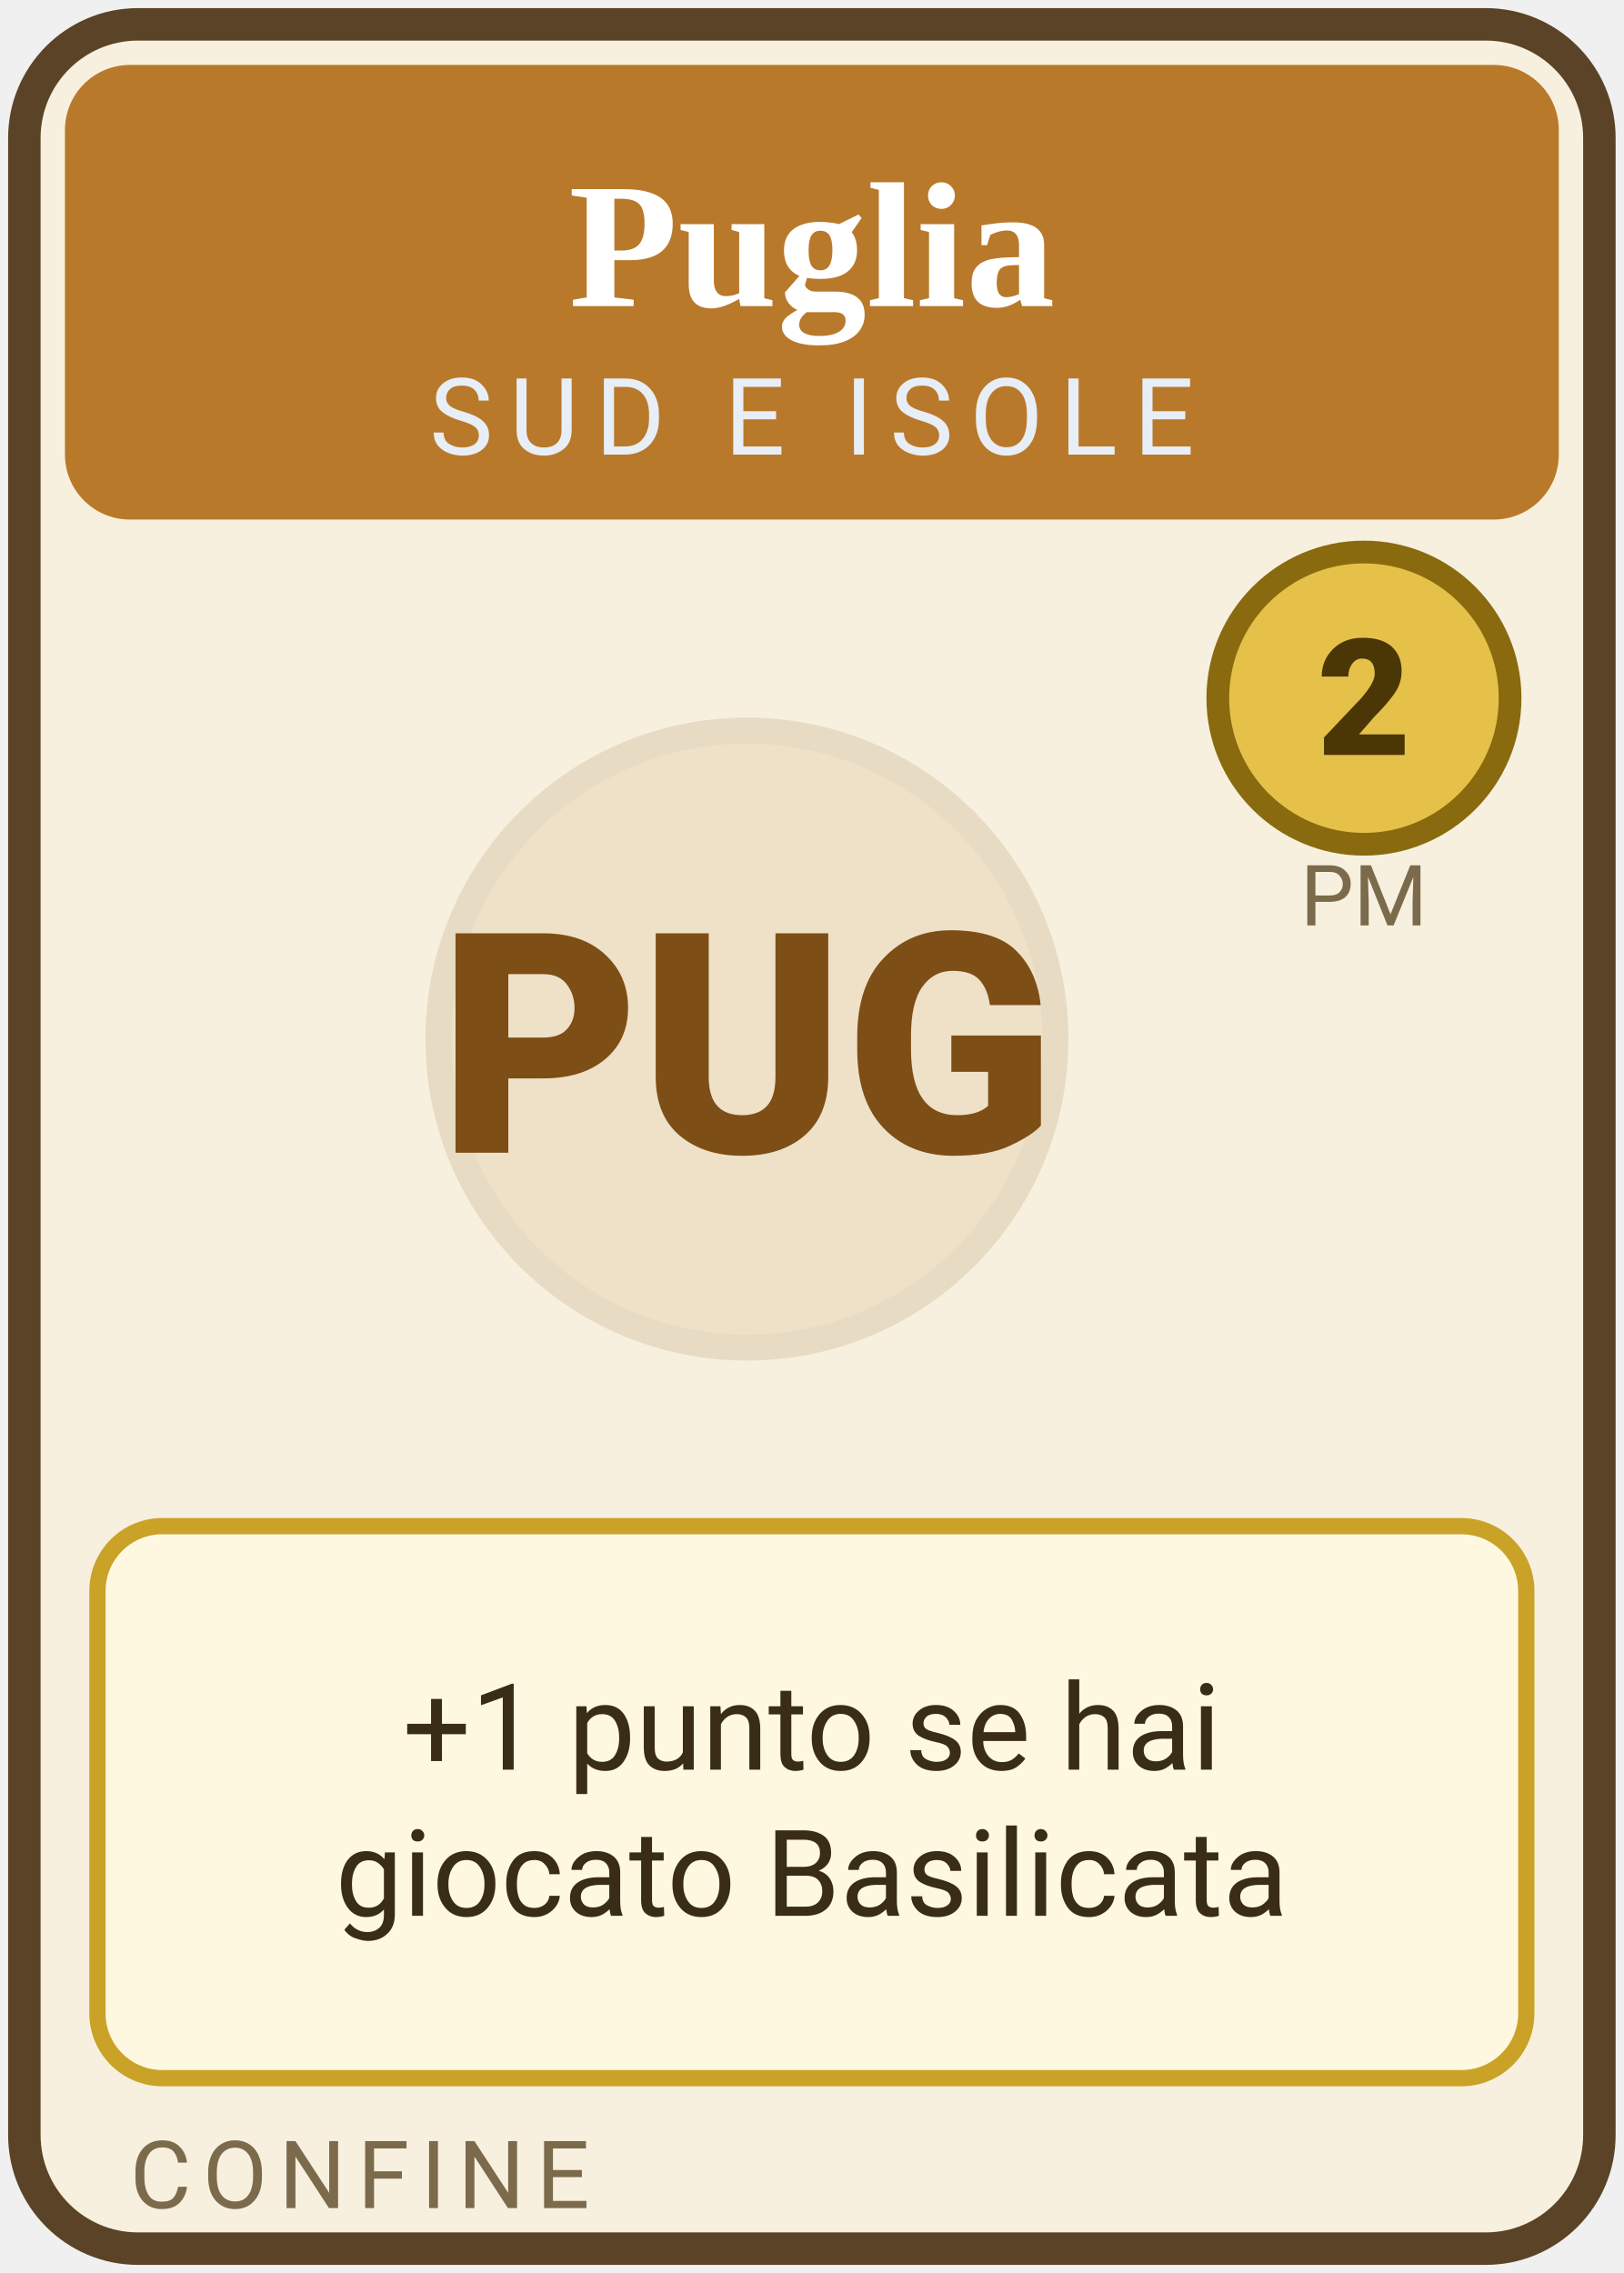
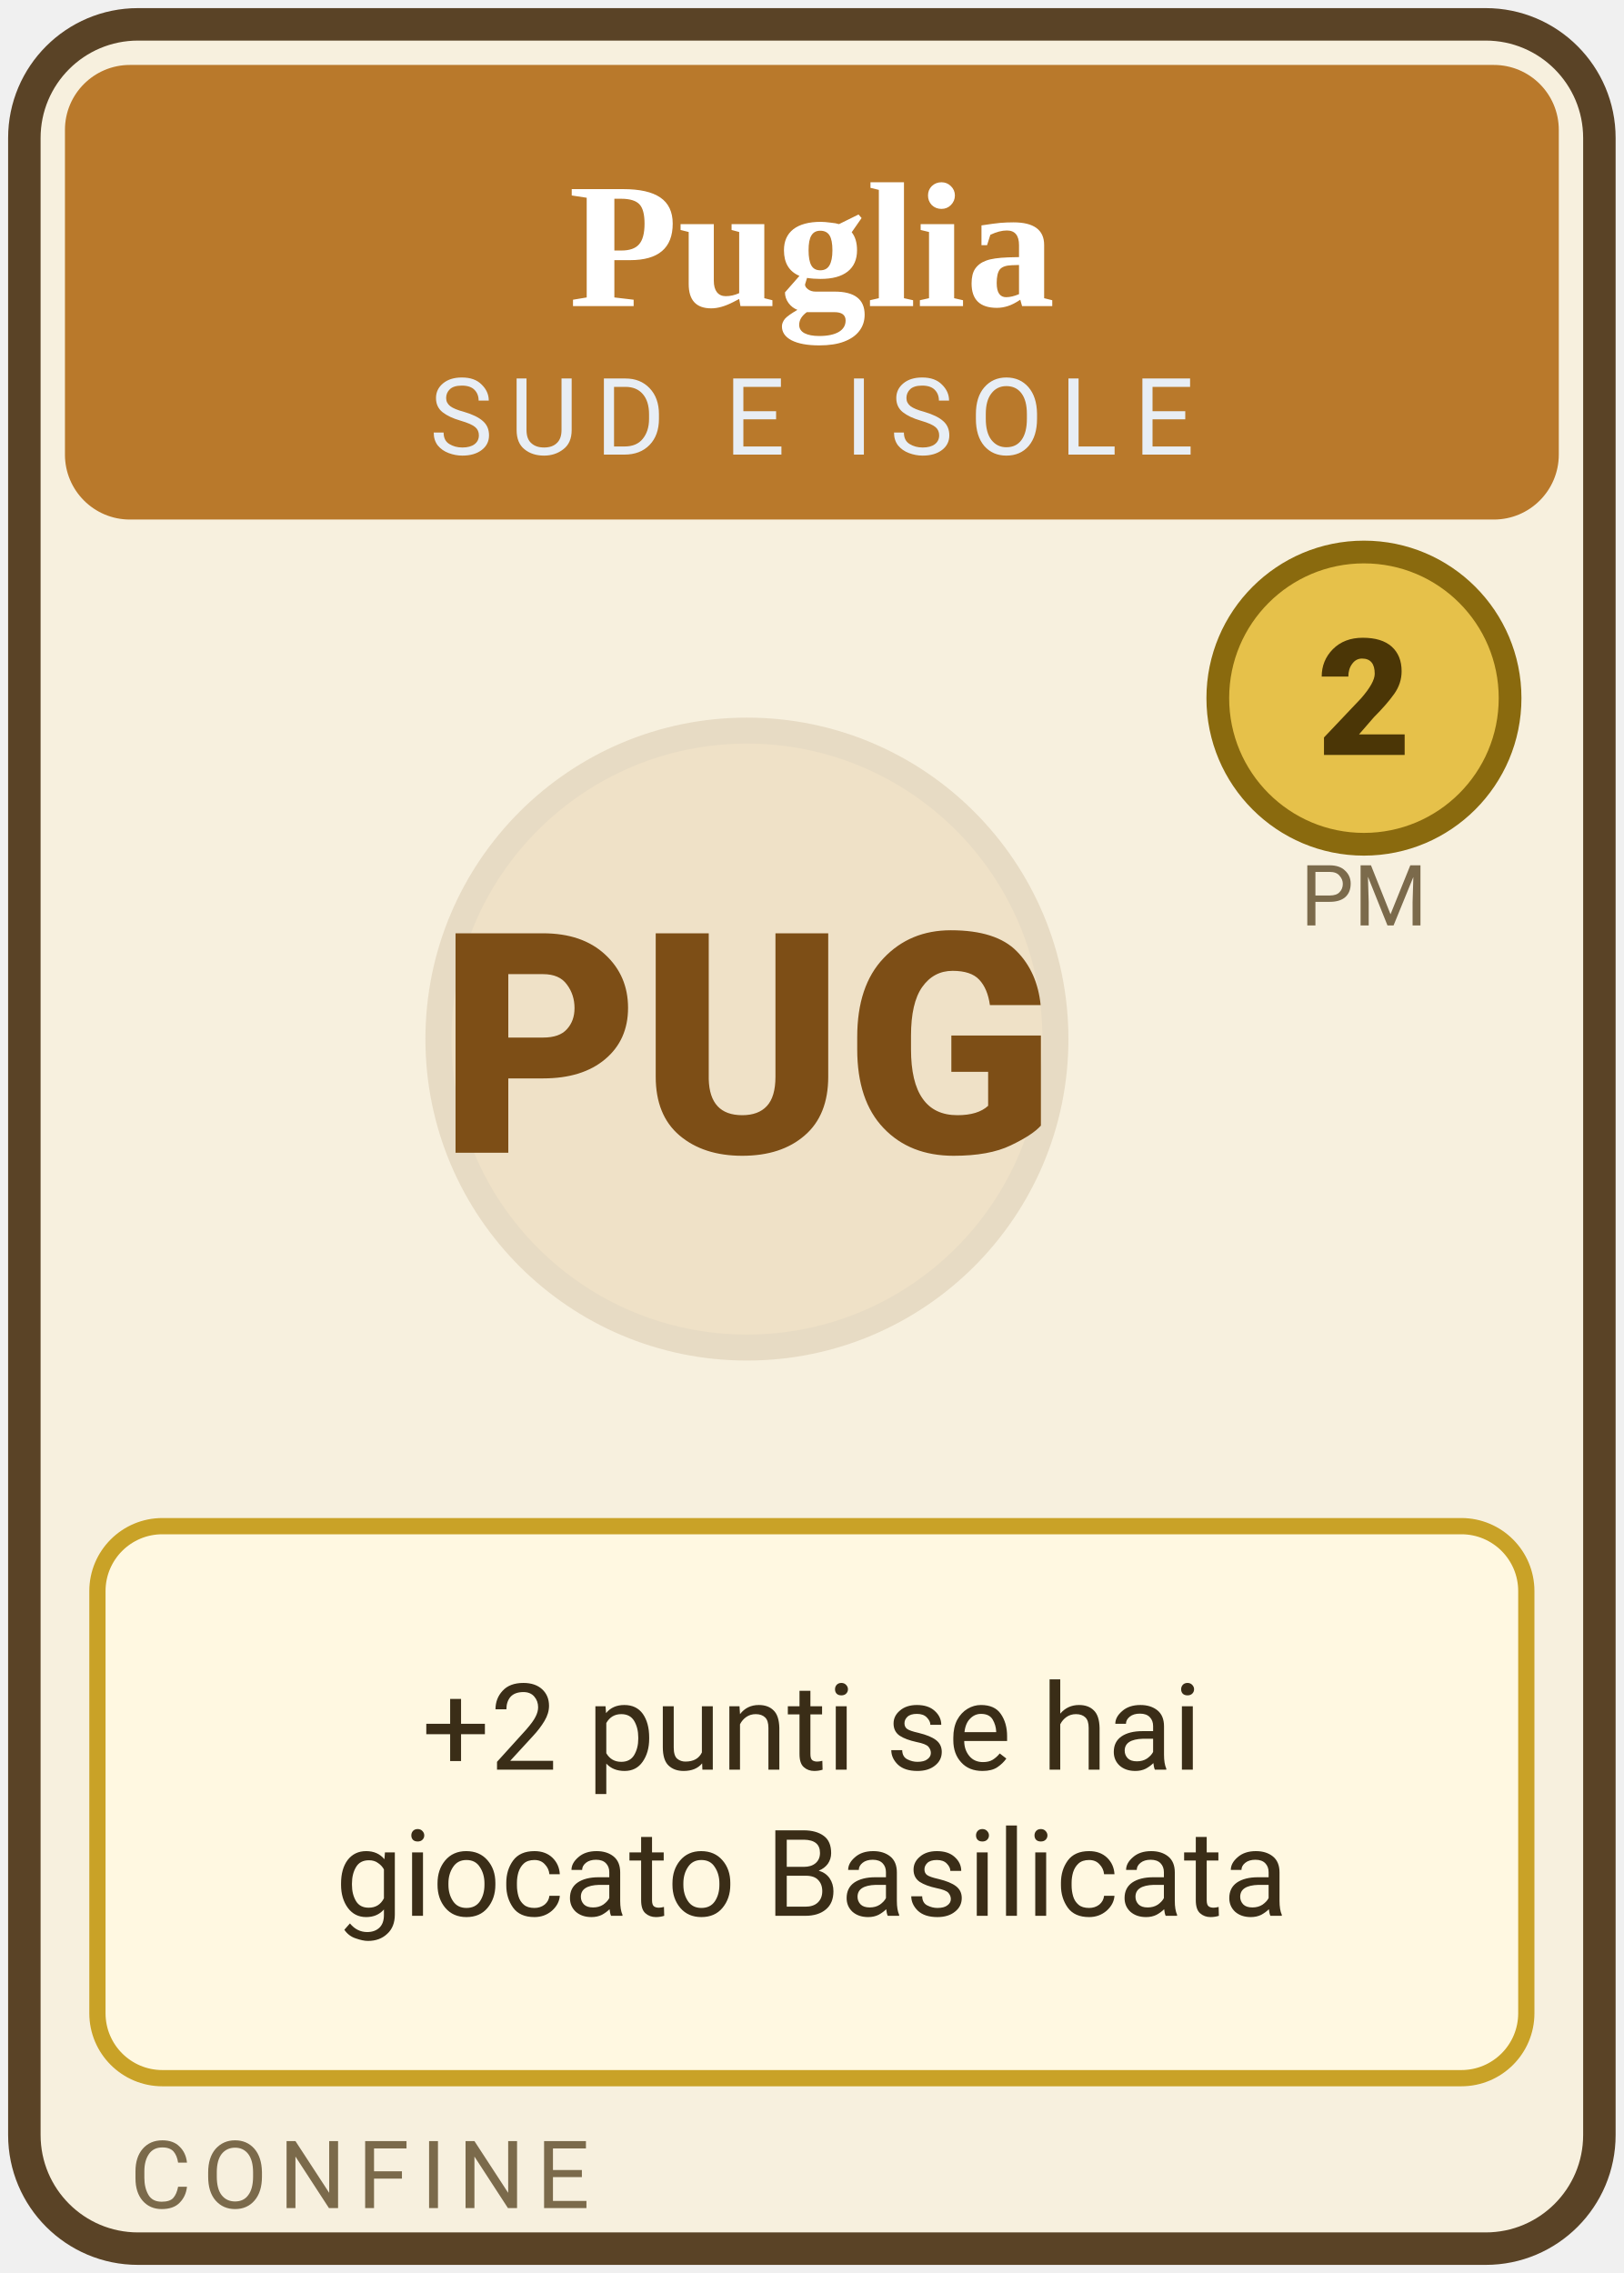
<svg xmlns="http://www.w3.org/2000/svg" width="100" height="140" class="spr card region " viewBox="0 0 100 140" role="img">
  <rect x="1.5" y="1.5" width="97" height="137" rx="7" fill="#f7f0de" stroke="#5a4326" stroke-width="2" />
  <rect x="4" y="4" width="92" height="28" rx="4" fill="#b9792b" />
  <text x="50" y="18.85" text-anchor="middle" font-size="11.0" font-weight="700" fill="#fff" font-family="Georgia, 'Times New Roman', serif">Puglia</text>
  <text x="50" y="28" text-anchor="middle" font-size="6.6" letter-spacing="1" fill="#e8eef5" font-family="system-ui, -apple-system, 'Segoe UI', Roboto, sans-serif">SUD E ISOLE</text>
  <circle cx="46" cy="64" r="19" fill="#b9792b" opacity=".13" stroke="#7d4e16" stroke-width="1.6" />
  <text x="46" y="71" text-anchor="middle" font-size="19" font-weight="800" fill="#7d4e16" font-family="system-ui, -apple-system, 'Segoe UI', Roboto, sans-serif">PUG</text>
  <circle cx="84" cy="43" r="9" fill="#e6c14a" stroke="#8a6a0e" stroke-width="1.4" />
  <text x="84" y="46.5" text-anchor="middle" font-size="10" font-weight="800" fill="#4b3606" font-family="system-ui, -apple-system, 'Segoe UI', Roboto, sans-serif">2</text>
  <text x="84" y="57" text-anchor="middle" font-size="5.2" fill="#7b6a4b" font-family="system-ui, -apple-system, 'Segoe UI', Roboto, sans-serif">PM</text>
  <rect x="6" y="94" width="88" height="34" rx="4" fill="#fff8e1" stroke="#c9a227" stroke-width="1" />
-   <text x="50" y="109" text-anchor="middle" font-size="7.4" fill="#3a2d17" font-family="system-ui, -apple-system, 'Segoe UI', Roboto, sans-serif">+1 punto se hai</text>
+   <text x="50" y="109" text-anchor="middle" font-size="7.4" fill="#3a2d17" font-family="system-ui, -apple-system, 'Segoe UI', Roboto, sans-serif">+2 punti se hai</text>
  <text x="50" y="118" text-anchor="middle" font-size="7.4" fill="#3a2d17" font-family="system-ui, -apple-system, 'Segoe UI', Roboto, sans-serif">giocato Basilicata</text>
  <text x="8" y="136" font-size="5.8" letter-spacing=".7" fill="#7b6a4b" font-family="system-ui, -apple-system, 'Segoe UI', Roboto, sans-serif">CONFINE</text>
</svg>
